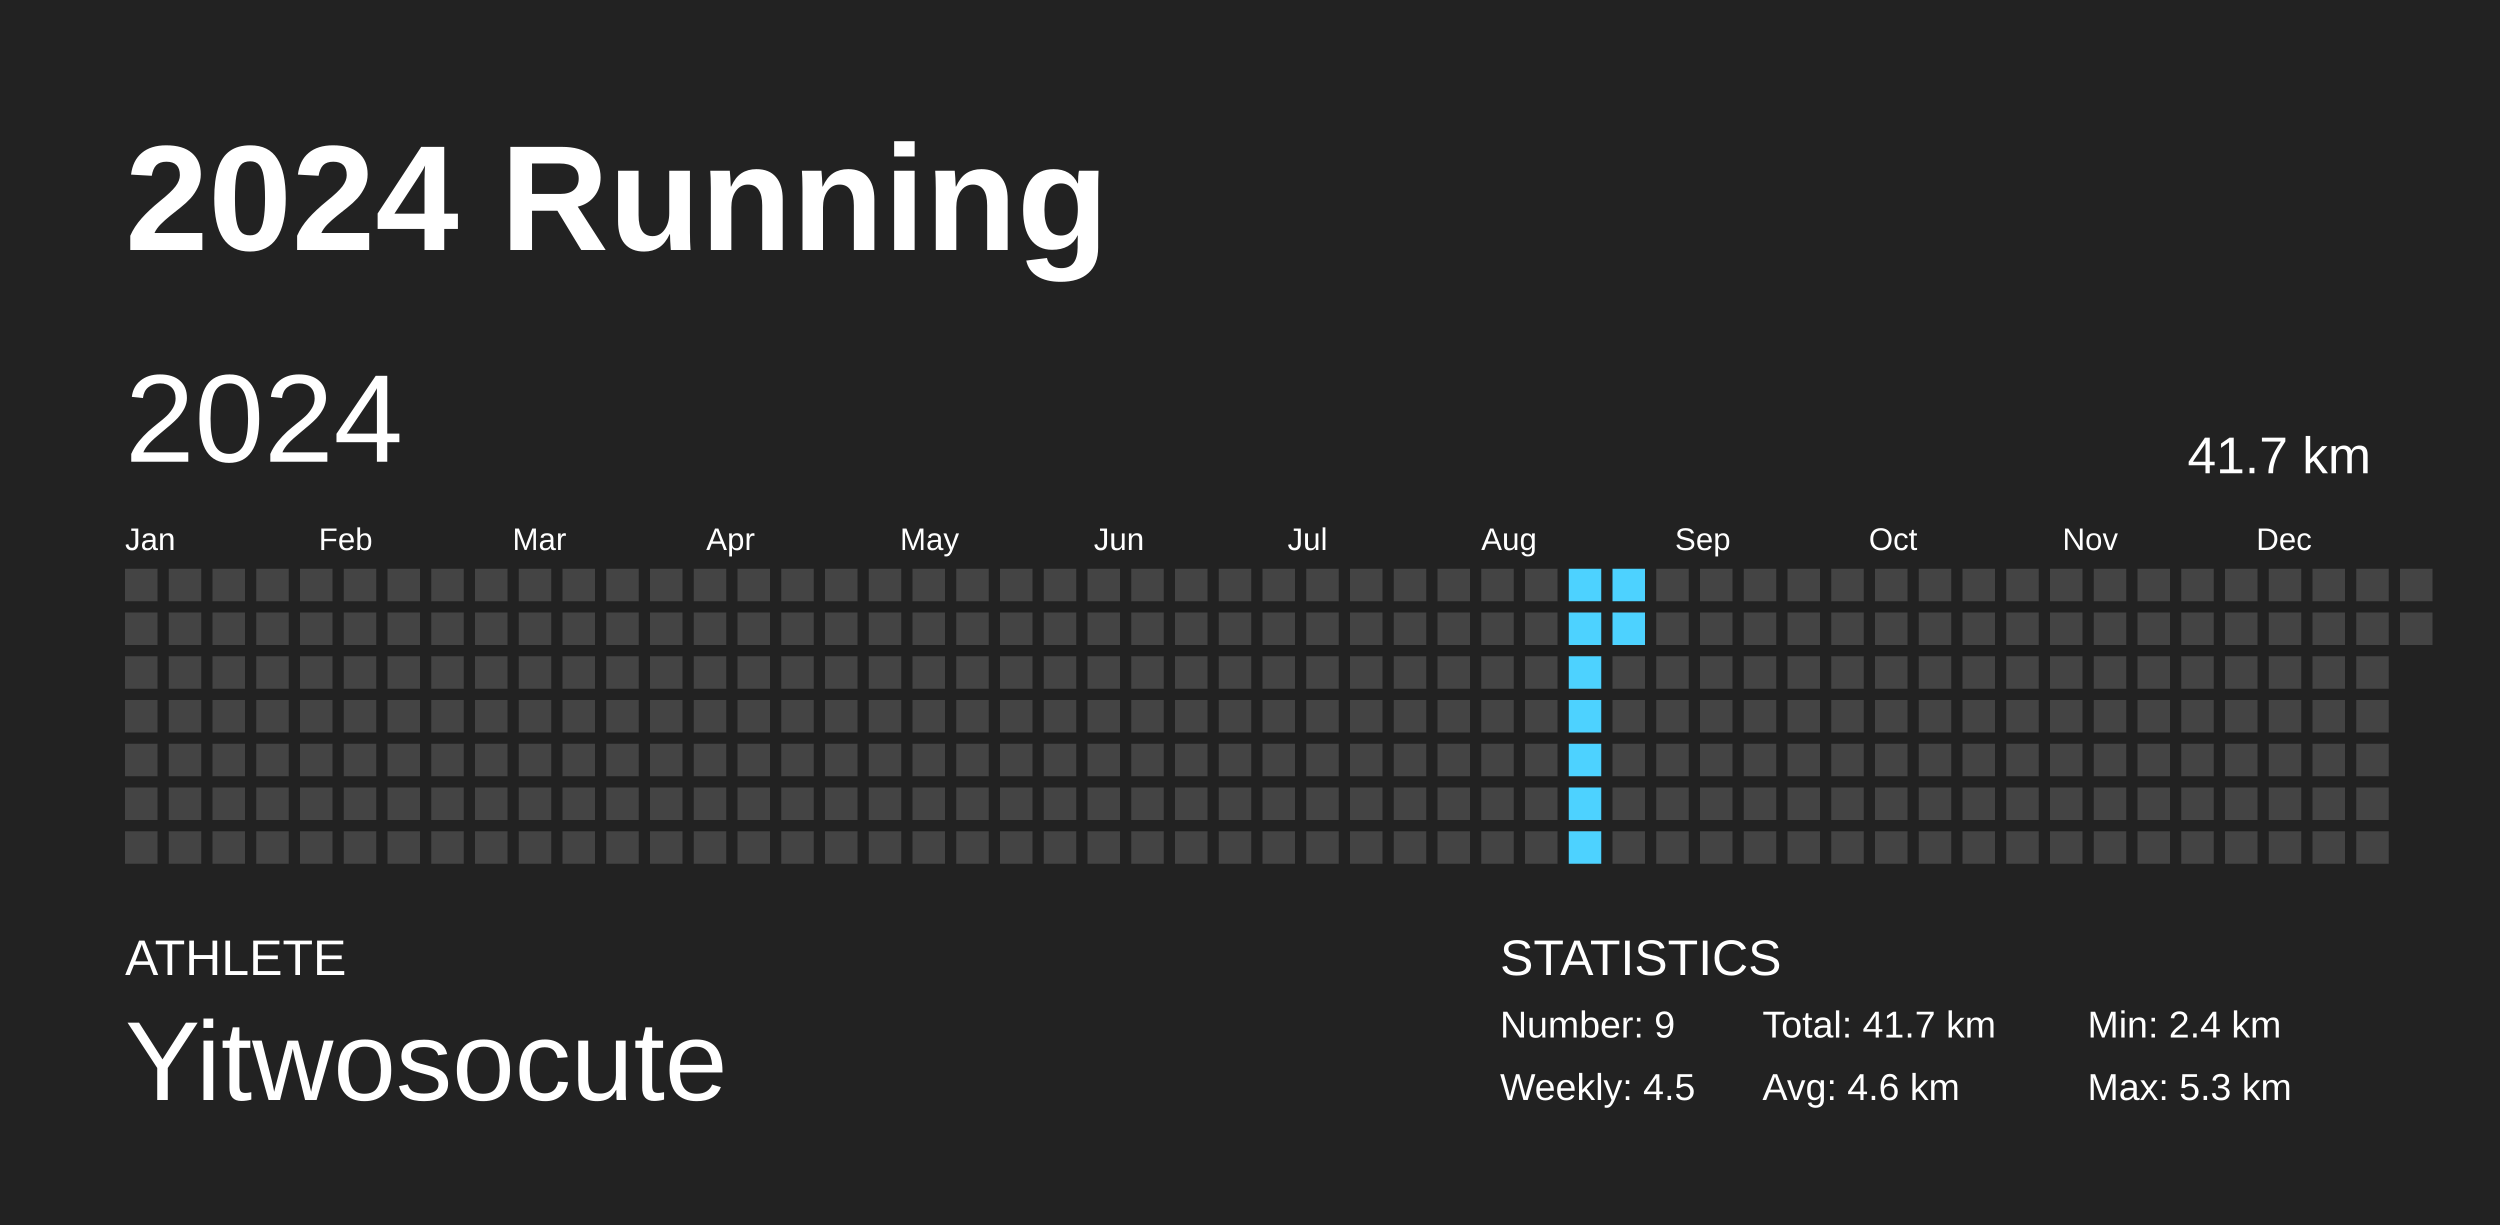
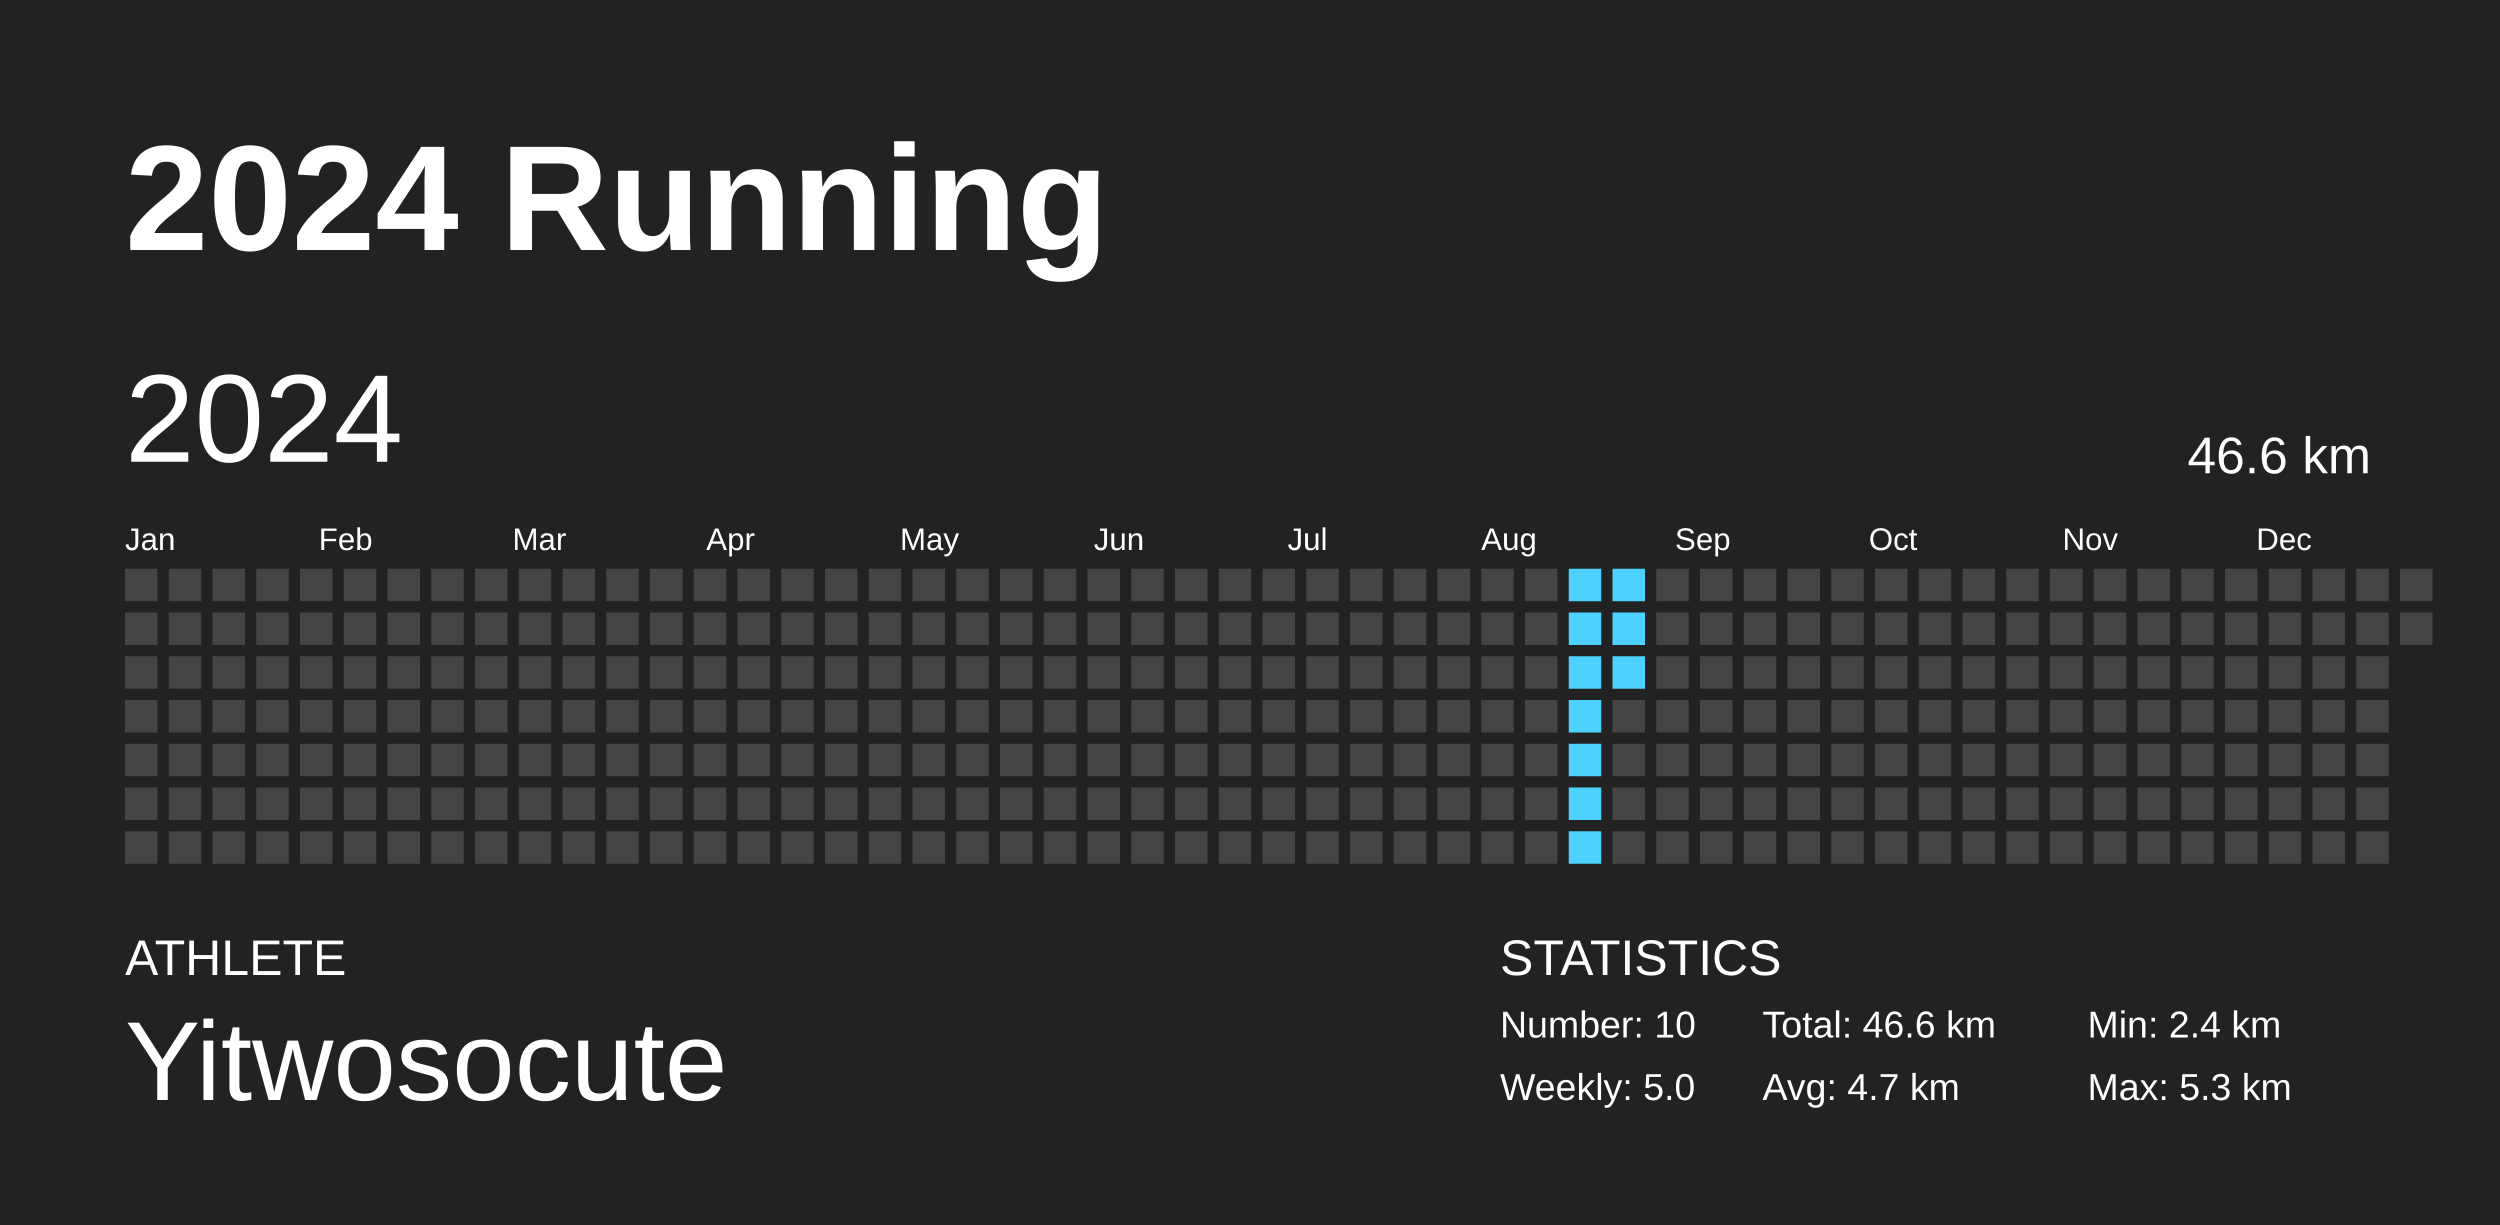
<svg xmlns="http://www.w3.org/2000/svg" baseProfile="full" height="98mm" version="1.1" viewBox="0,0,200,98" width="200mm">
  <defs />
  <rect fill="#222222" height="98" width="200" x="0" y="0" />
  <text fill="#FFFFFF" style="font-size:12px; font-family:Arial; font-weight:bold;" x="10" y="20">2024 Running</text>
  <text fill="#FFFFFF" style="font-size:4px; font-family:Arial" x="10" y="78">ATHLETE</text>
  <text fill="#FFFFFF" style="font-size:9px; font-family:Arial" x="10" y="88">Yitwosocute</text>
  <text fill="#FFFFFF" style="font-size:4px; font-family:Arial" x="120" y="78">STATISTICS</text>
-   <text fill="#FFFFFF" style="font-size:3px; font-family:Arial" x="120" y="83">Number: 9</text>
-   <text fill="#FFFFFF" style="font-size:3px; font-family:Arial" x="120" y="88">Weekly: 4.5</text>
-   <text fill="#FFFFFF" style="font-size:3px; font-family:Arial" x="141" y="83">Total: 41.7 km</text>
-   <text fill="#FFFFFF" style="font-size:3px; font-family:Arial" x="141" y="88">Avg: 4.6 km</text>
+   <text fill="#FFFFFF" style="font-size:3px; font-family:Arial" x="120" y="83">Number: 10</text>
+   <text fill="#FFFFFF" style="font-size:3px; font-family:Arial" x="120" y="88">Weekly: 5.0</text>
+   <text fill="#FFFFFF" style="font-size:3px; font-family:Arial" x="141" y="83">Total: 46.6 km</text>
+   <text fill="#FFFFFF" style="font-size:3px; font-family:Arial" x="141" y="88">Avg: 4.7 km</text>
  <text fill="#FFFFFF" style="font-size:3px; font-family:Arial" x="167" y="83">Min: 2.4 km</text>
  <text fill="#FFFFFF" style="font-size:3px; font-family:Arial" x="167" y="88">Max: 5.3 km</text>
  <text dominant-baseline="hanging" fill="#FFFFFF" style="font-size:10.0px; font-family:Arial;" x="10" y="30">2024</text>
-   <text dominant-baseline="hanging" fill="#FFFFFF" style="font-size:4.125px; font-family:Arial;" x="175" y="35">41.7 km</text>
+   <text dominant-baseline="hanging" fill="#FFFFFF" style="font-size:4.125px; font-family:Arial;" x="175" y="35">46.6 km</text>
  <text fill="#FFFFFF" style="font-size:2.5px; font-family:Arial" x="10.0" y="44">Jan</text>
  <text fill="#FFFFFF" style="font-size:2.5px; font-family:Arial" x="25.5" y="44">Feb</text>
  <text fill="#FFFFFF" style="font-size:2.5px; font-family:Arial" x="41.0" y="44">Mar</text>
  <text fill="#FFFFFF" style="font-size:2.5px; font-family:Arial" x="56.5" y="44">Apr</text>
  <text fill="#FFFFFF" style="font-size:2.5px; font-family:Arial" x="72.0" y="44">May</text>
  <text fill="#FFFFFF" style="font-size:2.5px; font-family:Arial" x="87.5" y="44">Jun</text>
  <text fill="#FFFFFF" style="font-size:2.5px; font-family:Arial" x="103.0" y="44">Jul</text>
  <text fill="#FFFFFF" style="font-size:2.5px; font-family:Arial" x="118.5" y="44">Aug</text>
  <text fill="#FFFFFF" style="font-size:2.5px; font-family:Arial" x="134.0" y="44">Sep</text>
  <text fill="#FFFFFF" style="font-size:2.5px; font-family:Arial" x="149.5" y="44">Oct</text>
  <text fill="#FFFFFF" style="font-size:2.5px; font-family:Arial" x="165.0" y="44">Nov</text>
  <text fill="#FFFFFF" style="font-size:2.5px; font-family:Arial" x="180.5" y="44">Dec</text>
  <rect fill="#444444" height="2.6" width="2.6" x="10.0" y="45.5" />
  <rect fill="#444444" height="2.6" width="2.6" x="10.0" y="49.0" />
  <rect fill="#444444" height="2.6" width="2.6" x="10.0" y="52.5" />
  <rect fill="#444444" height="2.6" width="2.6" x="10.0" y="56.0" />
  <rect fill="#444444" height="2.6" width="2.6" x="10.0" y="59.5" />
  <rect fill="#444444" height="2.6" width="2.6" x="10.0" y="63.0" />
  <rect fill="#444444" height="2.6" width="2.6" x="10.0" y="66.5" />
  <rect fill="#444444" height="2.6" width="2.6" x="13.5" y="45.5" />
  <rect fill="#444444" height="2.6" width="2.6" x="13.5" y="49.0" />
  <rect fill="#444444" height="2.6" width="2.6" x="13.5" y="52.5" />
  <rect fill="#444444" height="2.6" width="2.6" x="13.5" y="56.0" />
  <rect fill="#444444" height="2.6" width="2.6" x="13.5" y="59.5" />
  <rect fill="#444444" height="2.6" width="2.6" x="13.5" y="63.0" />
  <rect fill="#444444" height="2.6" width="2.6" x="13.5" y="66.5" />
  <rect fill="#444444" height="2.6" width="2.6" x="17.0" y="45.5" />
  <rect fill="#444444" height="2.6" width="2.6" x="17.0" y="49.0" />
  <rect fill="#444444" height="2.6" width="2.6" x="17.0" y="52.5" />
  <rect fill="#444444" height="2.6" width="2.6" x="17.0" y="56.0" />
  <rect fill="#444444" height="2.6" width="2.6" x="17.0" y="59.5" />
  <rect fill="#444444" height="2.6" width="2.6" x="17.0" y="63.0" />
  <rect fill="#444444" height="2.6" width="2.6" x="17.0" y="66.5" />
  <rect fill="#444444" height="2.6" width="2.6" x="20.5" y="45.5" />
  <rect fill="#444444" height="2.6" width="2.6" x="20.5" y="49.0" />
  <rect fill="#444444" height="2.6" width="2.6" x="20.5" y="52.5" />
  <rect fill="#444444" height="2.6" width="2.6" x="20.5" y="56.0" />
  <rect fill="#444444" height="2.6" width="2.6" x="20.5" y="59.5" />
  <rect fill="#444444" height="2.6" width="2.6" x="20.5" y="63.0" />
  <rect fill="#444444" height="2.6" width="2.6" x="20.5" y="66.5" />
  <rect fill="#444444" height="2.6" width="2.6" x="24.0" y="45.5" />
  <rect fill="#444444" height="2.6" width="2.6" x="24.0" y="49.0" />
  <rect fill="#444444" height="2.6" width="2.6" x="24.0" y="52.5" />
  <rect fill="#444444" height="2.6" width="2.6" x="24.0" y="56.0" />
  <rect fill="#444444" height="2.6" width="2.6" x="24.0" y="59.5" />
  <rect fill="#444444" height="2.6" width="2.6" x="24.0" y="63.0" />
  <rect fill="#444444" height="2.6" width="2.6" x="24.0" y="66.5" />
  <rect fill="#444444" height="2.6" width="2.6" x="27.5" y="45.5" />
  <rect fill="#444444" height="2.6" width="2.6" x="27.5" y="49.0" />
  <rect fill="#444444" height="2.6" width="2.6" x="27.5" y="52.5" />
  <rect fill="#444444" height="2.6" width="2.6" x="27.5" y="56.0" />
  <rect fill="#444444" height="2.6" width="2.6" x="27.5" y="59.5" />
  <rect fill="#444444" height="2.6" width="2.6" x="27.5" y="63.0" />
  <rect fill="#444444" height="2.6" width="2.6" x="27.5" y="66.5" />
  <rect fill="#444444" height="2.6" width="2.6" x="31.0" y="45.5" />
  <rect fill="#444444" height="2.6" width="2.6" x="31.0" y="49.0" />
  <rect fill="#444444" height="2.6" width="2.6" x="31.0" y="52.5" />
  <rect fill="#444444" height="2.6" width="2.6" x="31.0" y="56.0" />
  <rect fill="#444444" height="2.6" width="2.6" x="31.0" y="59.5" />
  <rect fill="#444444" height="2.6" width="2.6" x="31.0" y="63.0" />
  <rect fill="#444444" height="2.6" width="2.6" x="31.0" y="66.5" />
  <rect fill="#444444" height="2.6" width="2.6" x="34.5" y="45.5" />
  <rect fill="#444444" height="2.6" width="2.6" x="34.5" y="49.0" />
  <rect fill="#444444" height="2.6" width="2.6" x="34.5" y="52.5" />
  <rect fill="#444444" height="2.6" width="2.6" x="34.5" y="56.0" />
  <rect fill="#444444" height="2.6" width="2.6" x="34.5" y="59.5" />
  <rect fill="#444444" height="2.6" width="2.6" x="34.5" y="63.0" />
  <rect fill="#444444" height="2.6" width="2.6" x="34.5" y="66.5" />
  <rect fill="#444444" height="2.6" width="2.6" x="38.0" y="45.5" />
  <rect fill="#444444" height="2.6" width="2.6" x="38.0" y="49.0" />
  <rect fill="#444444" height="2.6" width="2.6" x="38.0" y="52.5" />
  <rect fill="#444444" height="2.6" width="2.6" x="38.0" y="56.0" />
  <rect fill="#444444" height="2.6" width="2.6" x="38.0" y="59.5" />
  <rect fill="#444444" height="2.6" width="2.6" x="38.0" y="63.0" />
  <rect fill="#444444" height="2.6" width="2.6" x="38.0" y="66.5" />
  <rect fill="#444444" height="2.6" width="2.6" x="41.5" y="45.5" />
  <rect fill="#444444" height="2.6" width="2.6" x="41.5" y="49.0" />
  <rect fill="#444444" height="2.6" width="2.6" x="41.5" y="52.5" />
  <rect fill="#444444" height="2.6" width="2.6" x="41.5" y="56.0" />
  <rect fill="#444444" height="2.6" width="2.6" x="41.5" y="59.5" />
  <rect fill="#444444" height="2.6" width="2.6" x="41.5" y="63.0" />
  <rect fill="#444444" height="2.6" width="2.6" x="41.5" y="66.5" />
  <rect fill="#444444" height="2.6" width="2.6" x="45.0" y="45.5" />
  <rect fill="#444444" height="2.6" width="2.6" x="45.0" y="49.0" />
  <rect fill="#444444" height="2.6" width="2.6" x="45.0" y="52.5" />
  <rect fill="#444444" height="2.6" width="2.6" x="45.0" y="56.0" />
  <rect fill="#444444" height="2.6" width="2.6" x="45.0" y="59.5" />
  <rect fill="#444444" height="2.6" width="2.6" x="45.0" y="63.0" />
  <rect fill="#444444" height="2.6" width="2.6" x="45.0" y="66.5" />
  <rect fill="#444444" height="2.6" width="2.6" x="48.5" y="45.5" />
  <rect fill="#444444" height="2.6" width="2.6" x="48.5" y="49.0" />
  <rect fill="#444444" height="2.6" width="2.6" x="48.5" y="52.5" />
  <rect fill="#444444" height="2.6" width="2.6" x="48.5" y="56.0" />
  <rect fill="#444444" height="2.6" width="2.6" x="48.5" y="59.5" />
  <rect fill="#444444" height="2.6" width="2.6" x="48.5" y="63.0" />
  <rect fill="#444444" height="2.6" width="2.6" x="48.5" y="66.5" />
  <rect fill="#444444" height="2.6" width="2.6" x="52.0" y="45.5" />
  <rect fill="#444444" height="2.6" width="2.6" x="52.0" y="49.0" />
  <rect fill="#444444" height="2.6" width="2.6" x="52.0" y="52.5" />
  <rect fill="#444444" height="2.6" width="2.6" x="52.0" y="56.0" />
  <rect fill="#444444" height="2.6" width="2.6" x="52.0" y="59.5" />
  <rect fill="#444444" height="2.6" width="2.6" x="52.0" y="63.0" />
  <rect fill="#444444" height="2.6" width="2.6" x="52.0" y="66.5" />
  <rect fill="#444444" height="2.6" width="2.6" x="55.5" y="45.5" />
  <rect fill="#444444" height="2.6" width="2.6" x="55.5" y="49.0" />
  <rect fill="#444444" height="2.6" width="2.6" x="55.5" y="52.5" />
  <rect fill="#444444" height="2.6" width="2.6" x="55.5" y="56.0" />
  <rect fill="#444444" height="2.6" width="2.6" x="55.5" y="59.5" />
  <rect fill="#444444" height="2.6" width="2.6" x="55.5" y="63.0" />
  <rect fill="#444444" height="2.6" width="2.6" x="55.5" y="66.5" />
  <rect fill="#444444" height="2.6" width="2.6" x="59.0" y="45.5" />
  <rect fill="#444444" height="2.6" width="2.6" x="59.0" y="49.0" />
  <rect fill="#444444" height="2.6" width="2.6" x="59.0" y="52.5" />
  <rect fill="#444444" height="2.6" width="2.6" x="59.0" y="56.0" />
  <rect fill="#444444" height="2.6" width="2.6" x="59.0" y="59.5" />
  <rect fill="#444444" height="2.6" width="2.6" x="59.0" y="63.0" />
  <rect fill="#444444" height="2.6" width="2.6" x="59.0" y="66.5" />
  <rect fill="#444444" height="2.6" width="2.6" x="62.5" y="45.5" />
  <rect fill="#444444" height="2.6" width="2.6" x="62.5" y="49.0" />
  <rect fill="#444444" height="2.6" width="2.6" x="62.5" y="52.5" />
  <rect fill="#444444" height="2.6" width="2.6" x="62.5" y="56.0" />
  <rect fill="#444444" height="2.6" width="2.6" x="62.5" y="59.5" />
  <rect fill="#444444" height="2.6" width="2.6" x="62.5" y="63.0" />
  <rect fill="#444444" height="2.6" width="2.6" x="62.5" y="66.5" />
  <rect fill="#444444" height="2.6" width="2.6" x="66.0" y="45.5" />
  <rect fill="#444444" height="2.6" width="2.6" x="66.0" y="49.0" />
  <rect fill="#444444" height="2.6" width="2.6" x="66.0" y="52.5" />
  <rect fill="#444444" height="2.6" width="2.6" x="66.0" y="56.0" />
  <rect fill="#444444" height="2.6" width="2.6" x="66.0" y="59.5" />
  <rect fill="#444444" height="2.6" width="2.6" x="66.0" y="63.0" />
  <rect fill="#444444" height="2.6" width="2.6" x="66.0" y="66.5" />
  <rect fill="#444444" height="2.6" width="2.6" x="69.5" y="45.5" />
  <rect fill="#444444" height="2.6" width="2.6" x="69.5" y="49.0" />
  <rect fill="#444444" height="2.6" width="2.6" x="69.5" y="52.5" />
  <rect fill="#444444" height="2.6" width="2.6" x="69.5" y="56.0" />
  <rect fill="#444444" height="2.6" width="2.6" x="69.5" y="59.5" />
  <rect fill="#444444" height="2.6" width="2.6" x="69.5" y="63.0" />
  <rect fill="#444444" height="2.6" width="2.6" x="69.5" y="66.5" />
  <rect fill="#444444" height="2.6" width="2.6" x="73.0" y="45.5" />
  <rect fill="#444444" height="2.6" width="2.6" x="73.0" y="49.0" />
  <rect fill="#444444" height="2.6" width="2.6" x="73.0" y="52.5" />
  <rect fill="#444444" height="2.6" width="2.6" x="73.0" y="56.0" />
  <rect fill="#444444" height="2.6" width="2.6" x="73.0" y="59.5" />
  <rect fill="#444444" height="2.6" width="2.6" x="73.0" y="63.0" />
  <rect fill="#444444" height="2.6" width="2.6" x="73.0" y="66.5" />
  <rect fill="#444444" height="2.6" width="2.6" x="76.5" y="45.5" />
  <rect fill="#444444" height="2.6" width="2.6" x="76.5" y="49.0" />
  <rect fill="#444444" height="2.6" width="2.6" x="76.5" y="52.5" />
  <rect fill="#444444" height="2.6" width="2.6" x="76.5" y="56.0" />
  <rect fill="#444444" height="2.6" width="2.6" x="76.5" y="59.5" />
  <rect fill="#444444" height="2.6" width="2.6" x="76.5" y="63.0" />
  <rect fill="#444444" height="2.6" width="2.6" x="76.5" y="66.5" />
  <rect fill="#444444" height="2.6" width="2.6" x="80.0" y="45.5" />
  <rect fill="#444444" height="2.6" width="2.6" x="80.0" y="49.0" />
  <rect fill="#444444" height="2.6" width="2.6" x="80.0" y="52.5" />
  <rect fill="#444444" height="2.6" width="2.6" x="80.0" y="56.0" />
  <rect fill="#444444" height="2.6" width="2.6" x="80.0" y="59.5" />
  <rect fill="#444444" height="2.6" width="2.6" x="80.0" y="63.0" />
  <rect fill="#444444" height="2.6" width="2.6" x="80.0" y="66.5" />
  <rect fill="#444444" height="2.6" width="2.6" x="83.5" y="45.5" />
  <rect fill="#444444" height="2.6" width="2.6" x="83.5" y="49.0" />
  <rect fill="#444444" height="2.6" width="2.6" x="83.5" y="52.5" />
  <rect fill="#444444" height="2.6" width="2.6" x="83.5" y="56.0" />
  <rect fill="#444444" height="2.6" width="2.6" x="83.5" y="59.5" />
  <rect fill="#444444" height="2.6" width="2.6" x="83.5" y="63.0" />
  <rect fill="#444444" height="2.6" width="2.6" x="83.5" y="66.5" />
  <rect fill="#444444" height="2.6" width="2.6" x="87.0" y="45.5" />
  <rect fill="#444444" height="2.6" width="2.6" x="87.0" y="49.0" />
  <rect fill="#444444" height="2.6" width="2.6" x="87.0" y="52.5" />
  <rect fill="#444444" height="2.6" width="2.6" x="87.0" y="56.0" />
  <rect fill="#444444" height="2.6" width="2.6" x="87.0" y="59.5" />
  <rect fill="#444444" height="2.6" width="2.6" x="87.0" y="63.0" />
  <rect fill="#444444" height="2.6" width="2.6" x="87.0" y="66.5" />
  <rect fill="#444444" height="2.6" width="2.6" x="90.5" y="45.5" />
  <rect fill="#444444" height="2.6" width="2.6" x="90.5" y="49.0" />
  <rect fill="#444444" height="2.6" width="2.6" x="90.5" y="52.5" />
  <rect fill="#444444" height="2.6" width="2.6" x="90.5" y="56.0" />
  <rect fill="#444444" height="2.6" width="2.6" x="90.5" y="59.5" />
  <rect fill="#444444" height="2.6" width="2.6" x="90.5" y="63.0" />
  <rect fill="#444444" height="2.6" width="2.6" x="90.5" y="66.5" />
  <rect fill="#444444" height="2.6" width="2.6" x="94.0" y="45.5" />
  <rect fill="#444444" height="2.6" width="2.6" x="94.0" y="49.0" />
  <rect fill="#444444" height="2.6" width="2.6" x="94.0" y="52.5" />
  <rect fill="#444444" height="2.6" width="2.6" x="94.0" y="56.0" />
  <rect fill="#444444" height="2.6" width="2.6" x="94.0" y="59.5" />
  <rect fill="#444444" height="2.6" width="2.6" x="94.0" y="63.0" />
  <rect fill="#444444" height="2.6" width="2.6" x="94.0" y="66.5" />
  <rect fill="#444444" height="2.6" width="2.6" x="97.5" y="45.5" />
  <rect fill="#444444" height="2.6" width="2.6" x="97.5" y="49.0" />
  <rect fill="#444444" height="2.6" width="2.6" x="97.5" y="52.5" />
  <rect fill="#444444" height="2.6" width="2.6" x="97.5" y="56.0" />
  <rect fill="#444444" height="2.6" width="2.6" x="97.5" y="59.5" />
  <rect fill="#444444" height="2.6" width="2.6" x="97.5" y="63.0" />
  <rect fill="#444444" height="2.6" width="2.6" x="97.5" y="66.5" />
  <rect fill="#444444" height="2.6" width="2.6" x="101.0" y="45.5" />
  <rect fill="#444444" height="2.6" width="2.6" x="101.0" y="49.0" />
  <rect fill="#444444" height="2.6" width="2.6" x="101.0" y="52.5" />
  <rect fill="#444444" height="2.6" width="2.6" x="101.0" y="56.0" />
  <rect fill="#444444" height="2.6" width="2.6" x="101.0" y="59.5" />
  <rect fill="#444444" height="2.6" width="2.6" x="101.0" y="63.0" />
  <rect fill="#444444" height="2.6" width="2.6" x="101.0" y="66.5" />
  <rect fill="#444444" height="2.6" width="2.6" x="104.5" y="45.5" />
  <rect fill="#444444" height="2.6" width="2.6" x="104.5" y="49.0" />
  <rect fill="#444444" height="2.6" width="2.6" x="104.5" y="52.5" />
  <rect fill="#444444" height="2.6" width="2.6" x="104.5" y="56.0" />
  <rect fill="#444444" height="2.6" width="2.6" x="104.5" y="59.5" />
  <rect fill="#444444" height="2.6" width="2.6" x="104.5" y="63.0" />
  <rect fill="#444444" height="2.6" width="2.6" x="104.5" y="66.5" />
  <rect fill="#444444" height="2.6" width="2.6" x="108.0" y="45.5" />
  <rect fill="#444444" height="2.6" width="2.6" x="108.0" y="49.0" />
  <rect fill="#444444" height="2.6" width="2.6" x="108.0" y="52.5" />
  <rect fill="#444444" height="2.6" width="2.6" x="108.0" y="56.0" />
  <rect fill="#444444" height="2.6" width="2.6" x="108.0" y="59.5" />
  <rect fill="#444444" height="2.6" width="2.6" x="108.0" y="63.0" />
  <rect fill="#444444" height="2.6" width="2.6" x="108.0" y="66.5" />
  <rect fill="#444444" height="2.6" width="2.6" x="111.5" y="45.5" />
  <rect fill="#444444" height="2.6" width="2.6" x="111.5" y="49.0" />
  <rect fill="#444444" height="2.6" width="2.6" x="111.5" y="52.5" />
  <rect fill="#444444" height="2.6" width="2.6" x="111.5" y="56.0" />
  <rect fill="#444444" height="2.6" width="2.6" x="111.5" y="59.5" />
  <rect fill="#444444" height="2.6" width="2.6" x="111.5" y="63.0" />
  <rect fill="#444444" height="2.6" width="2.6" x="111.5" y="66.5" />
  <rect fill="#444444" height="2.6" width="2.6" x="115.0" y="45.5" />
  <rect fill="#444444" height="2.6" width="2.6" x="115.0" y="49.0" />
  <rect fill="#444444" height="2.6" width="2.6" x="115.0" y="52.5" />
  <rect fill="#444444" height="2.6" width="2.6" x="115.0" y="56.0" />
  <rect fill="#444444" height="2.6" width="2.6" x="115.0" y="59.5" />
  <rect fill="#444444" height="2.6" width="2.6" x="115.0" y="63.0" />
  <rect fill="#444444" height="2.6" width="2.6" x="115.0" y="66.5" />
  <rect fill="#444444" height="2.6" width="2.6" x="118.5" y="45.5" />
  <rect fill="#444444" height="2.6" width="2.6" x="118.5" y="49.0" />
  <rect fill="#444444" height="2.6" width="2.6" x="118.5" y="52.5" />
  <rect fill="#444444" height="2.6" width="2.6" x="118.5" y="56.0" />
  <rect fill="#444444" height="2.6" width="2.6" x="118.5" y="59.5" />
  <rect fill="#444444" height="2.6" width="2.6" x="118.5" y="63.0" />
  <rect fill="#444444" height="2.6" width="2.6" x="118.5" y="66.5" />
  <rect fill="#444444" height="2.6" width="2.6" x="122.0" y="45.5" />
  <rect fill="#444444" height="2.6" width="2.6" x="122.0" y="49.0" />
  <rect fill="#444444" height="2.6" width="2.6" x="122.0" y="52.5" />
  <rect fill="#444444" height="2.6" width="2.6" x="122.0" y="56.0" />
  <rect fill="#444444" height="2.6" width="2.6" x="122.0" y="59.5" />
  <rect fill="#444444" height="2.6" width="2.6" x="122.0" y="63.0" />
  <rect fill="#444444" height="2.6" width="2.6" x="122.0" y="66.5" />
  <rect fill="#4dd2ff" height="2.6" width="2.6" x="125.5" y="45.5" />
  <rect fill="#4dd2ff" height="2.6" width="2.6" x="125.5" y="49.0" />
  <rect fill="#4dd2ff" height="2.6" width="2.6" x="125.5" y="52.5" />
  <rect fill="#4dd2ff" height="2.6" width="2.6" x="125.5" y="56.0" />
  <rect fill="#4dd2ff" height="2.6" width="2.6" x="125.5" y="59.5" />
  <rect fill="#4dd2ff" height="2.6" width="2.6" x="125.5" y="63.0" />
  <rect fill="#4dd2ff" height="2.6" width="2.6" x="125.5" y="66.5" />
  <rect fill="#4dd2ff" height="2.6" width="2.6" x="129.0" y="45.5" />
  <rect fill="#4dd2ff" height="2.6" width="2.6" x="129.0" y="49.0" />
-   <rect fill="#444444" height="2.6" width="2.6" x="129.0" y="52.5" />
+   <rect fill="#4dd2ff" height="2.6" width="2.6" x="129.0" y="52.5" />
  <rect fill="#444444" height="2.6" width="2.6" x="129.0" y="56.0" />
  <rect fill="#444444" height="2.6" width="2.6" x="129.0" y="59.5" />
  <rect fill="#444444" height="2.6" width="2.6" x="129.0" y="63.0" />
  <rect fill="#444444" height="2.6" width="2.6" x="129.0" y="66.5" />
  <rect fill="#444444" height="2.6" width="2.6" x="132.5" y="45.5" />
  <rect fill="#444444" height="2.6" width="2.6" x="132.5" y="49.0" />
  <rect fill="#444444" height="2.6" width="2.6" x="132.5" y="52.5" />
  <rect fill="#444444" height="2.6" width="2.6" x="132.5" y="56.0" />
  <rect fill="#444444" height="2.6" width="2.6" x="132.5" y="59.5" />
  <rect fill="#444444" height="2.6" width="2.6" x="132.5" y="63.0" />
  <rect fill="#444444" height="2.6" width="2.6" x="132.5" y="66.5" />
  <rect fill="#444444" height="2.6" width="2.6" x="136.0" y="45.5" />
  <rect fill="#444444" height="2.6" width="2.6" x="136.0" y="49.0" />
  <rect fill="#444444" height="2.6" width="2.6" x="136.0" y="52.5" />
  <rect fill="#444444" height="2.6" width="2.6" x="136.0" y="56.0" />
  <rect fill="#444444" height="2.6" width="2.6" x="136.0" y="59.5" />
  <rect fill="#444444" height="2.6" width="2.6" x="136.0" y="63.0" />
  <rect fill="#444444" height="2.6" width="2.6" x="136.0" y="66.5" />
  <rect fill="#444444" height="2.6" width="2.6" x="139.5" y="45.5" />
  <rect fill="#444444" height="2.6" width="2.6" x="139.5" y="49.0" />
  <rect fill="#444444" height="2.6" width="2.6" x="139.5" y="52.5" />
  <rect fill="#444444" height="2.6" width="2.6" x="139.5" y="56.0" />
  <rect fill="#444444" height="2.6" width="2.6" x="139.5" y="59.5" />
  <rect fill="#444444" height="2.6" width="2.6" x="139.5" y="63.0" />
  <rect fill="#444444" height="2.6" width="2.6" x="139.5" y="66.5" />
  <rect fill="#444444" height="2.6" width="2.6" x="143.0" y="45.5" />
  <rect fill="#444444" height="2.6" width="2.6" x="143.0" y="49.0" />
  <rect fill="#444444" height="2.6" width="2.6" x="143.0" y="52.5" />
  <rect fill="#444444" height="2.6" width="2.6" x="143.0" y="56.0" />
  <rect fill="#444444" height="2.6" width="2.6" x="143.0" y="59.5" />
  <rect fill="#444444" height="2.6" width="2.6" x="143.0" y="63.0" />
  <rect fill="#444444" height="2.6" width="2.6" x="143.0" y="66.5" />
  <rect fill="#444444" height="2.6" width="2.6" x="146.5" y="45.5" />
  <rect fill="#444444" height="2.6" width="2.6" x="146.5" y="49.0" />
  <rect fill="#444444" height="2.6" width="2.6" x="146.5" y="52.5" />
  <rect fill="#444444" height="2.6" width="2.6" x="146.5" y="56.0" />
  <rect fill="#444444" height="2.6" width="2.6" x="146.5" y="59.5" />
  <rect fill="#444444" height="2.6" width="2.6" x="146.5" y="63.0" />
  <rect fill="#444444" height="2.6" width="2.6" x="146.5" y="66.5" />
  <rect fill="#444444" height="2.6" width="2.6" x="150.0" y="45.5" />
  <rect fill="#444444" height="2.6" width="2.6" x="150.0" y="49.0" />
  <rect fill="#444444" height="2.6" width="2.6" x="150.0" y="52.5" />
  <rect fill="#444444" height="2.6" width="2.6" x="150.0" y="56.0" />
  <rect fill="#444444" height="2.6" width="2.6" x="150.0" y="59.5" />
  <rect fill="#444444" height="2.6" width="2.6" x="150.0" y="63.0" />
  <rect fill="#444444" height="2.6" width="2.6" x="150.0" y="66.5" />
  <rect fill="#444444" height="2.6" width="2.6" x="153.5" y="45.5" />
  <rect fill="#444444" height="2.6" width="2.6" x="153.5" y="49.0" />
  <rect fill="#444444" height="2.6" width="2.6" x="153.5" y="52.5" />
  <rect fill="#444444" height="2.6" width="2.6" x="153.5" y="56.0" />
  <rect fill="#444444" height="2.6" width="2.6" x="153.5" y="59.5" />
  <rect fill="#444444" height="2.6" width="2.6" x="153.5" y="63.0" />
  <rect fill="#444444" height="2.6" width="2.6" x="153.5" y="66.5" />
  <rect fill="#444444" height="2.6" width="2.6" x="157.0" y="45.5" />
  <rect fill="#444444" height="2.6" width="2.6" x="157.0" y="49.0" />
  <rect fill="#444444" height="2.6" width="2.6" x="157.0" y="52.5" />
  <rect fill="#444444" height="2.6" width="2.6" x="157.0" y="56.0" />
  <rect fill="#444444" height="2.6" width="2.6" x="157.0" y="59.5" />
  <rect fill="#444444" height="2.6" width="2.6" x="157.0" y="63.0" />
  <rect fill="#444444" height="2.6" width="2.6" x="157.0" y="66.5" />
  <rect fill="#444444" height="2.6" width="2.6" x="160.5" y="45.5" />
  <rect fill="#444444" height="2.6" width="2.6" x="160.5" y="49.0" />
  <rect fill="#444444" height="2.6" width="2.6" x="160.5" y="52.5" />
  <rect fill="#444444" height="2.6" width="2.6" x="160.5" y="56.0" />
  <rect fill="#444444" height="2.6" width="2.6" x="160.5" y="59.5" />
  <rect fill="#444444" height="2.6" width="2.6" x="160.5" y="63.0" />
  <rect fill="#444444" height="2.6" width="2.6" x="160.5" y="66.5" />
  <rect fill="#444444" height="2.6" width="2.6" x="164.0" y="45.5" />
  <rect fill="#444444" height="2.6" width="2.6" x="164.0" y="49.0" />
  <rect fill="#444444" height="2.6" width="2.6" x="164.0" y="52.5" />
  <rect fill="#444444" height="2.6" width="2.6" x="164.0" y="56.0" />
  <rect fill="#444444" height="2.6" width="2.6" x="164.0" y="59.5" />
  <rect fill="#444444" height="2.6" width="2.6" x="164.0" y="63.0" />
  <rect fill="#444444" height="2.6" width="2.6" x="164.0" y="66.5" />
  <rect fill="#444444" height="2.6" width="2.6" x="167.5" y="45.5" />
  <rect fill="#444444" height="2.6" width="2.6" x="167.5" y="49.0" />
  <rect fill="#444444" height="2.6" width="2.6" x="167.5" y="52.5" />
  <rect fill="#444444" height="2.6" width="2.6" x="167.5" y="56.0" />
  <rect fill="#444444" height="2.6" width="2.6" x="167.5" y="59.5" />
  <rect fill="#444444" height="2.6" width="2.6" x="167.5" y="63.0" />
  <rect fill="#444444" height="2.6" width="2.6" x="167.5" y="66.5" />
  <rect fill="#444444" height="2.6" width="2.6" x="171.0" y="45.5" />
  <rect fill="#444444" height="2.6" width="2.6" x="171.0" y="49.0" />
  <rect fill="#444444" height="2.6" width="2.6" x="171.0" y="52.5" />
  <rect fill="#444444" height="2.6" width="2.6" x="171.0" y="56.0" />
  <rect fill="#444444" height="2.6" width="2.6" x="171.0" y="59.5" />
  <rect fill="#444444" height="2.6" width="2.6" x="171.0" y="63.0" />
  <rect fill="#444444" height="2.6" width="2.6" x="171.0" y="66.5" />
  <rect fill="#444444" height="2.6" width="2.6" x="174.5" y="45.5" />
  <rect fill="#444444" height="2.6" width="2.6" x="174.5" y="49.0" />
  <rect fill="#444444" height="2.6" width="2.6" x="174.5" y="52.5" />
  <rect fill="#444444" height="2.6" width="2.6" x="174.5" y="56.0" />
  <rect fill="#444444" height="2.6" width="2.6" x="174.5" y="59.5" />
  <rect fill="#444444" height="2.6" width="2.6" x="174.5" y="63.0" />
  <rect fill="#444444" height="2.6" width="2.6" x="174.5" y="66.5" />
  <rect fill="#444444" height="2.6" width="2.6" x="178.0" y="45.5" />
  <rect fill="#444444" height="2.6" width="2.6" x="178.0" y="49.0" />
  <rect fill="#444444" height="2.6" width="2.6" x="178.0" y="52.5" />
  <rect fill="#444444" height="2.6" width="2.6" x="178.0" y="56.0" />
  <rect fill="#444444" height="2.6" width="2.6" x="178.0" y="59.5" />
  <rect fill="#444444" height="2.6" width="2.6" x="178.0" y="63.0" />
  <rect fill="#444444" height="2.6" width="2.6" x="178.0" y="66.5" />
  <rect fill="#444444" height="2.6" width="2.6" x="181.5" y="45.5" />
  <rect fill="#444444" height="2.6" width="2.6" x="181.5" y="49.0" />
  <rect fill="#444444" height="2.6" width="2.6" x="181.5" y="52.5" />
  <rect fill="#444444" height="2.6" width="2.6" x="181.5" y="56.0" />
  <rect fill="#444444" height="2.6" width="2.6" x="181.5" y="59.5" />
  <rect fill="#444444" height="2.6" width="2.6" x="181.5" y="63.0" />
  <rect fill="#444444" height="2.6" width="2.6" x="181.5" y="66.5" />
  <rect fill="#444444" height="2.6" width="2.6" x="185.0" y="45.5" />
  <rect fill="#444444" height="2.6" width="2.6" x="185.0" y="49.0" />
  <rect fill="#444444" height="2.6" width="2.6" x="185.0" y="52.5" />
  <rect fill="#444444" height="2.6" width="2.6" x="185.0" y="56.0" />
  <rect fill="#444444" height="2.6" width="2.6" x="185.0" y="59.5" />
  <rect fill="#444444" height="2.6" width="2.6" x="185.0" y="63.0" />
  <rect fill="#444444" height="2.6" width="2.6" x="185.0" y="66.5" />
  <rect fill="#444444" height="2.6" width="2.6" x="188.5" y="45.5" />
  <rect fill="#444444" height="2.6" width="2.6" x="188.5" y="49.0" />
  <rect fill="#444444" height="2.6" width="2.6" x="188.5" y="52.5" />
  <rect fill="#444444" height="2.6" width="2.6" x="188.5" y="56.0" />
  <rect fill="#444444" height="2.6" width="2.6" x="188.5" y="59.5" />
  <rect fill="#444444" height="2.6" width="2.6" x="188.5" y="63.0" />
  <rect fill="#444444" height="2.6" width="2.6" x="188.5" y="66.5" />
  <rect fill="#444444" height="2.6" width="2.6" x="192.0" y="45.5" />
  <rect fill="#444444" height="2.6" width="2.6" x="192.0" y="49.0" />
</svg>
